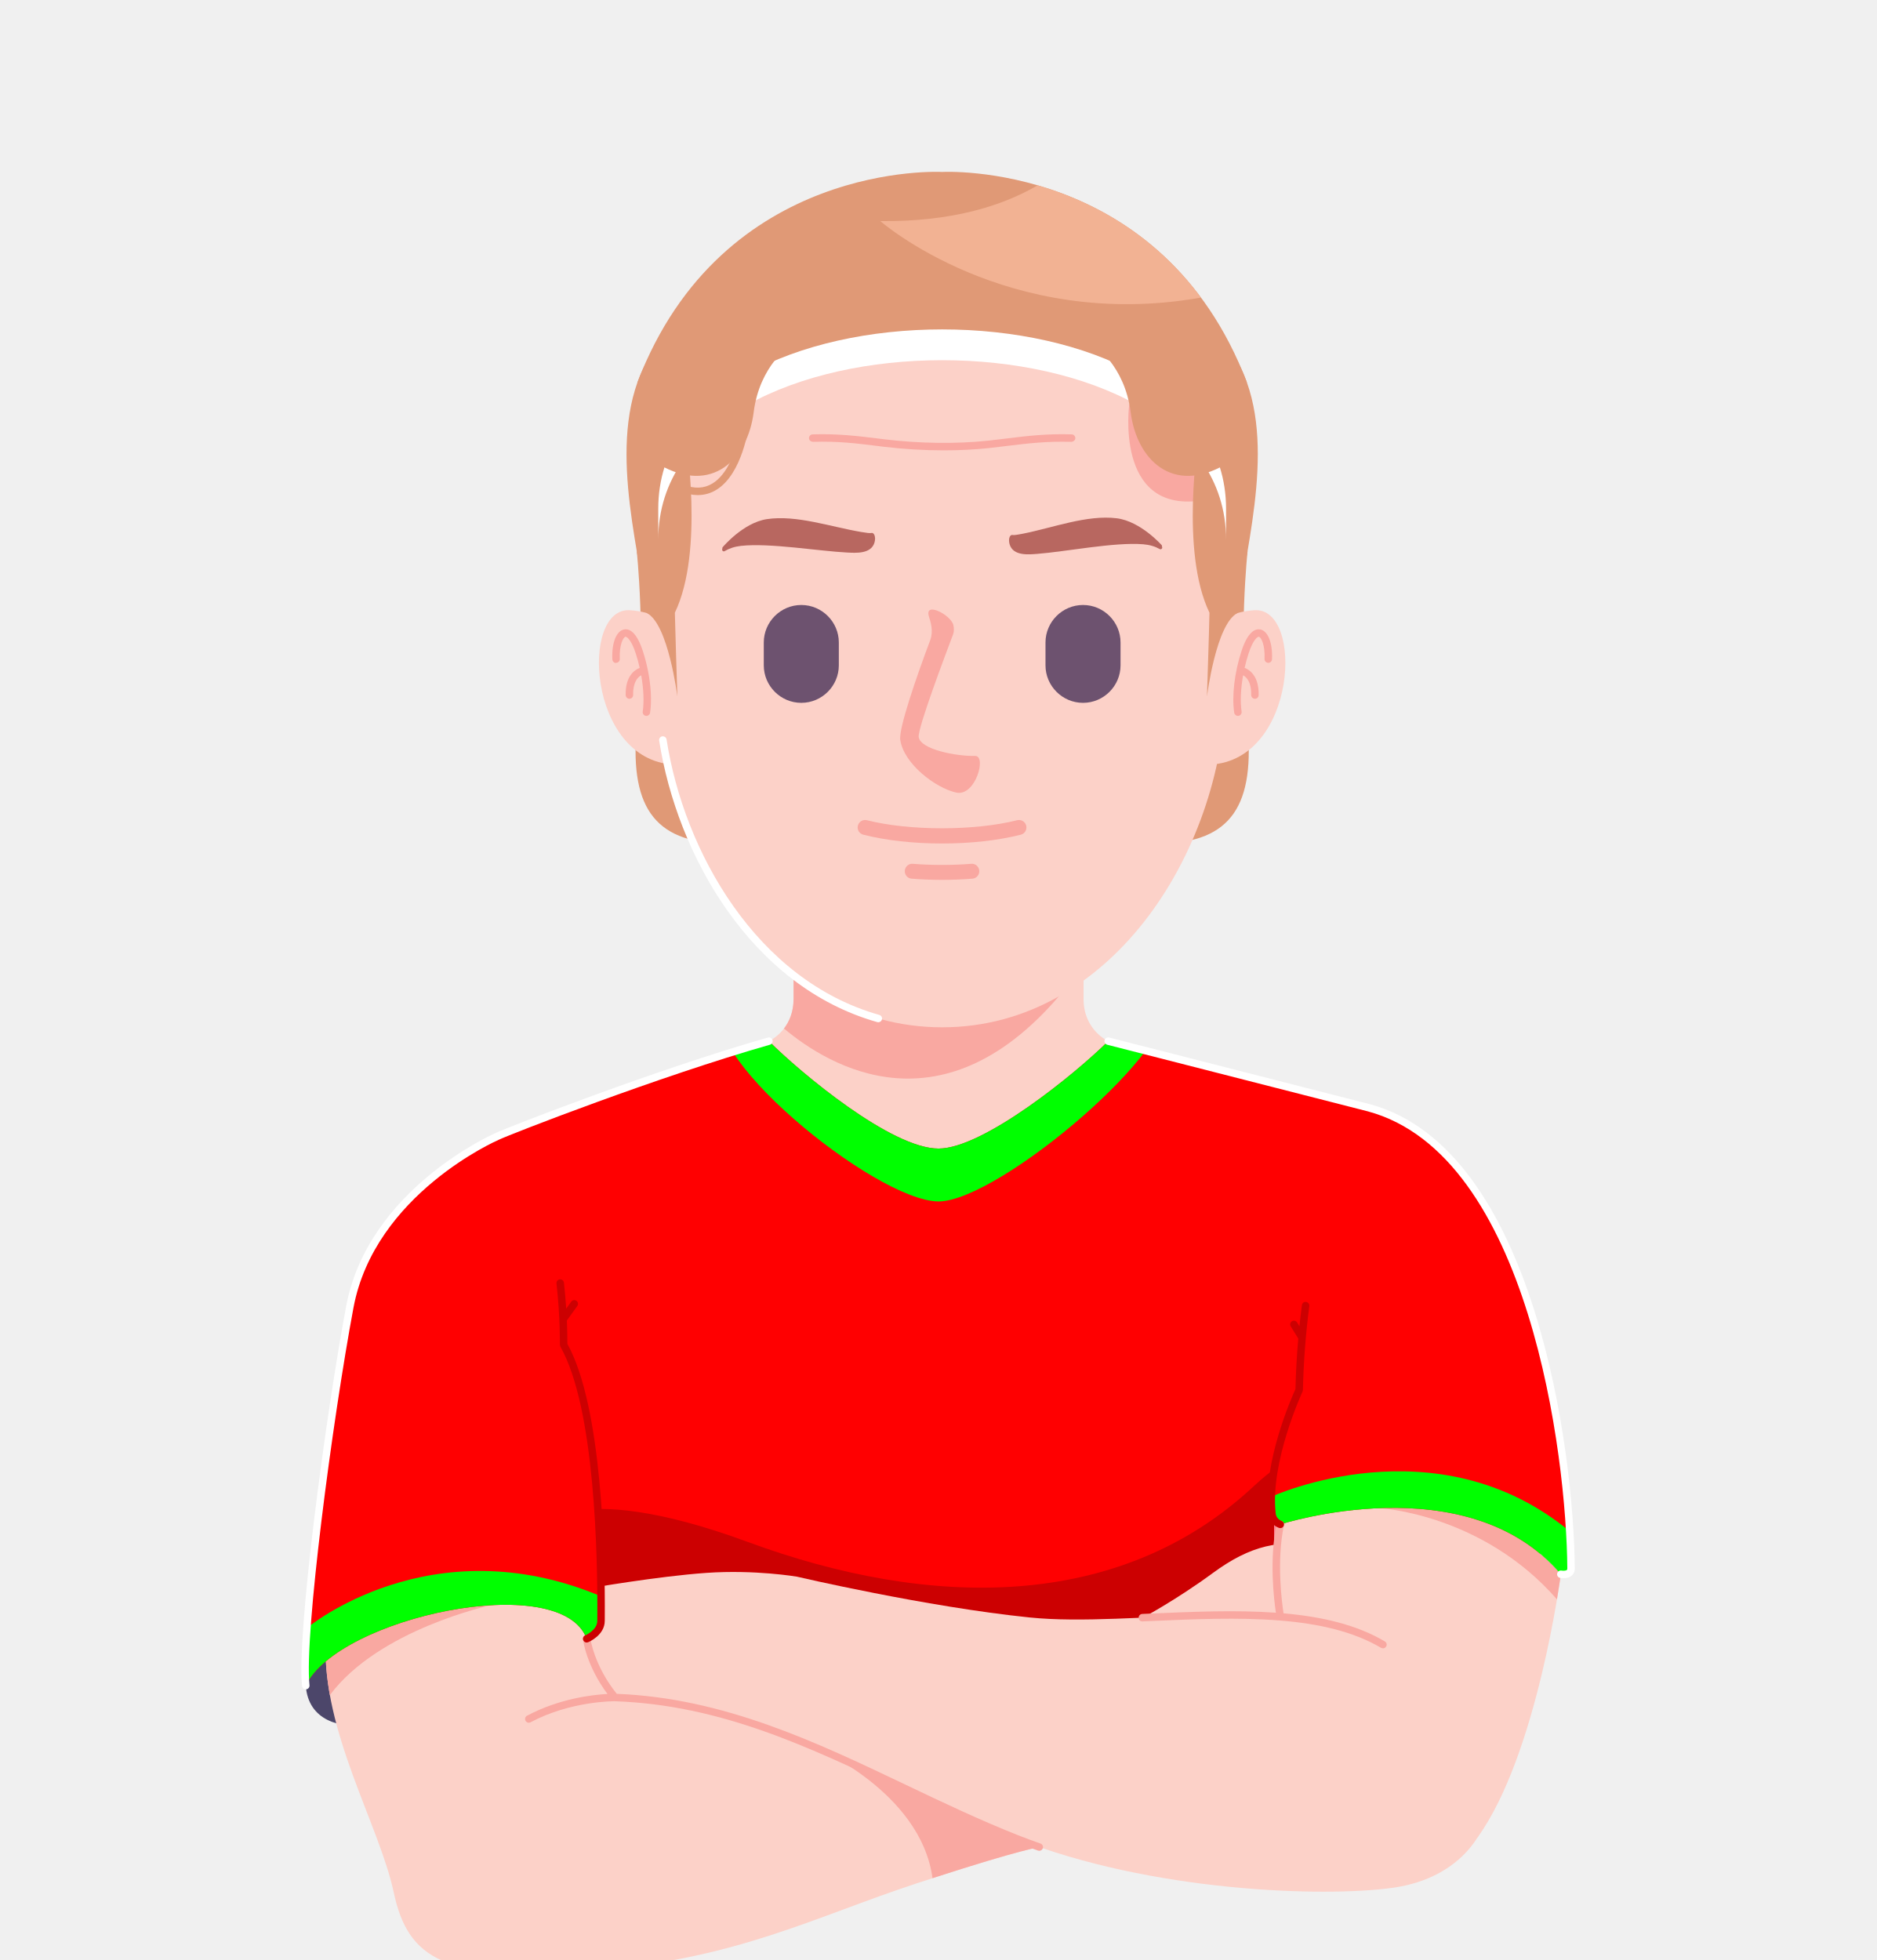
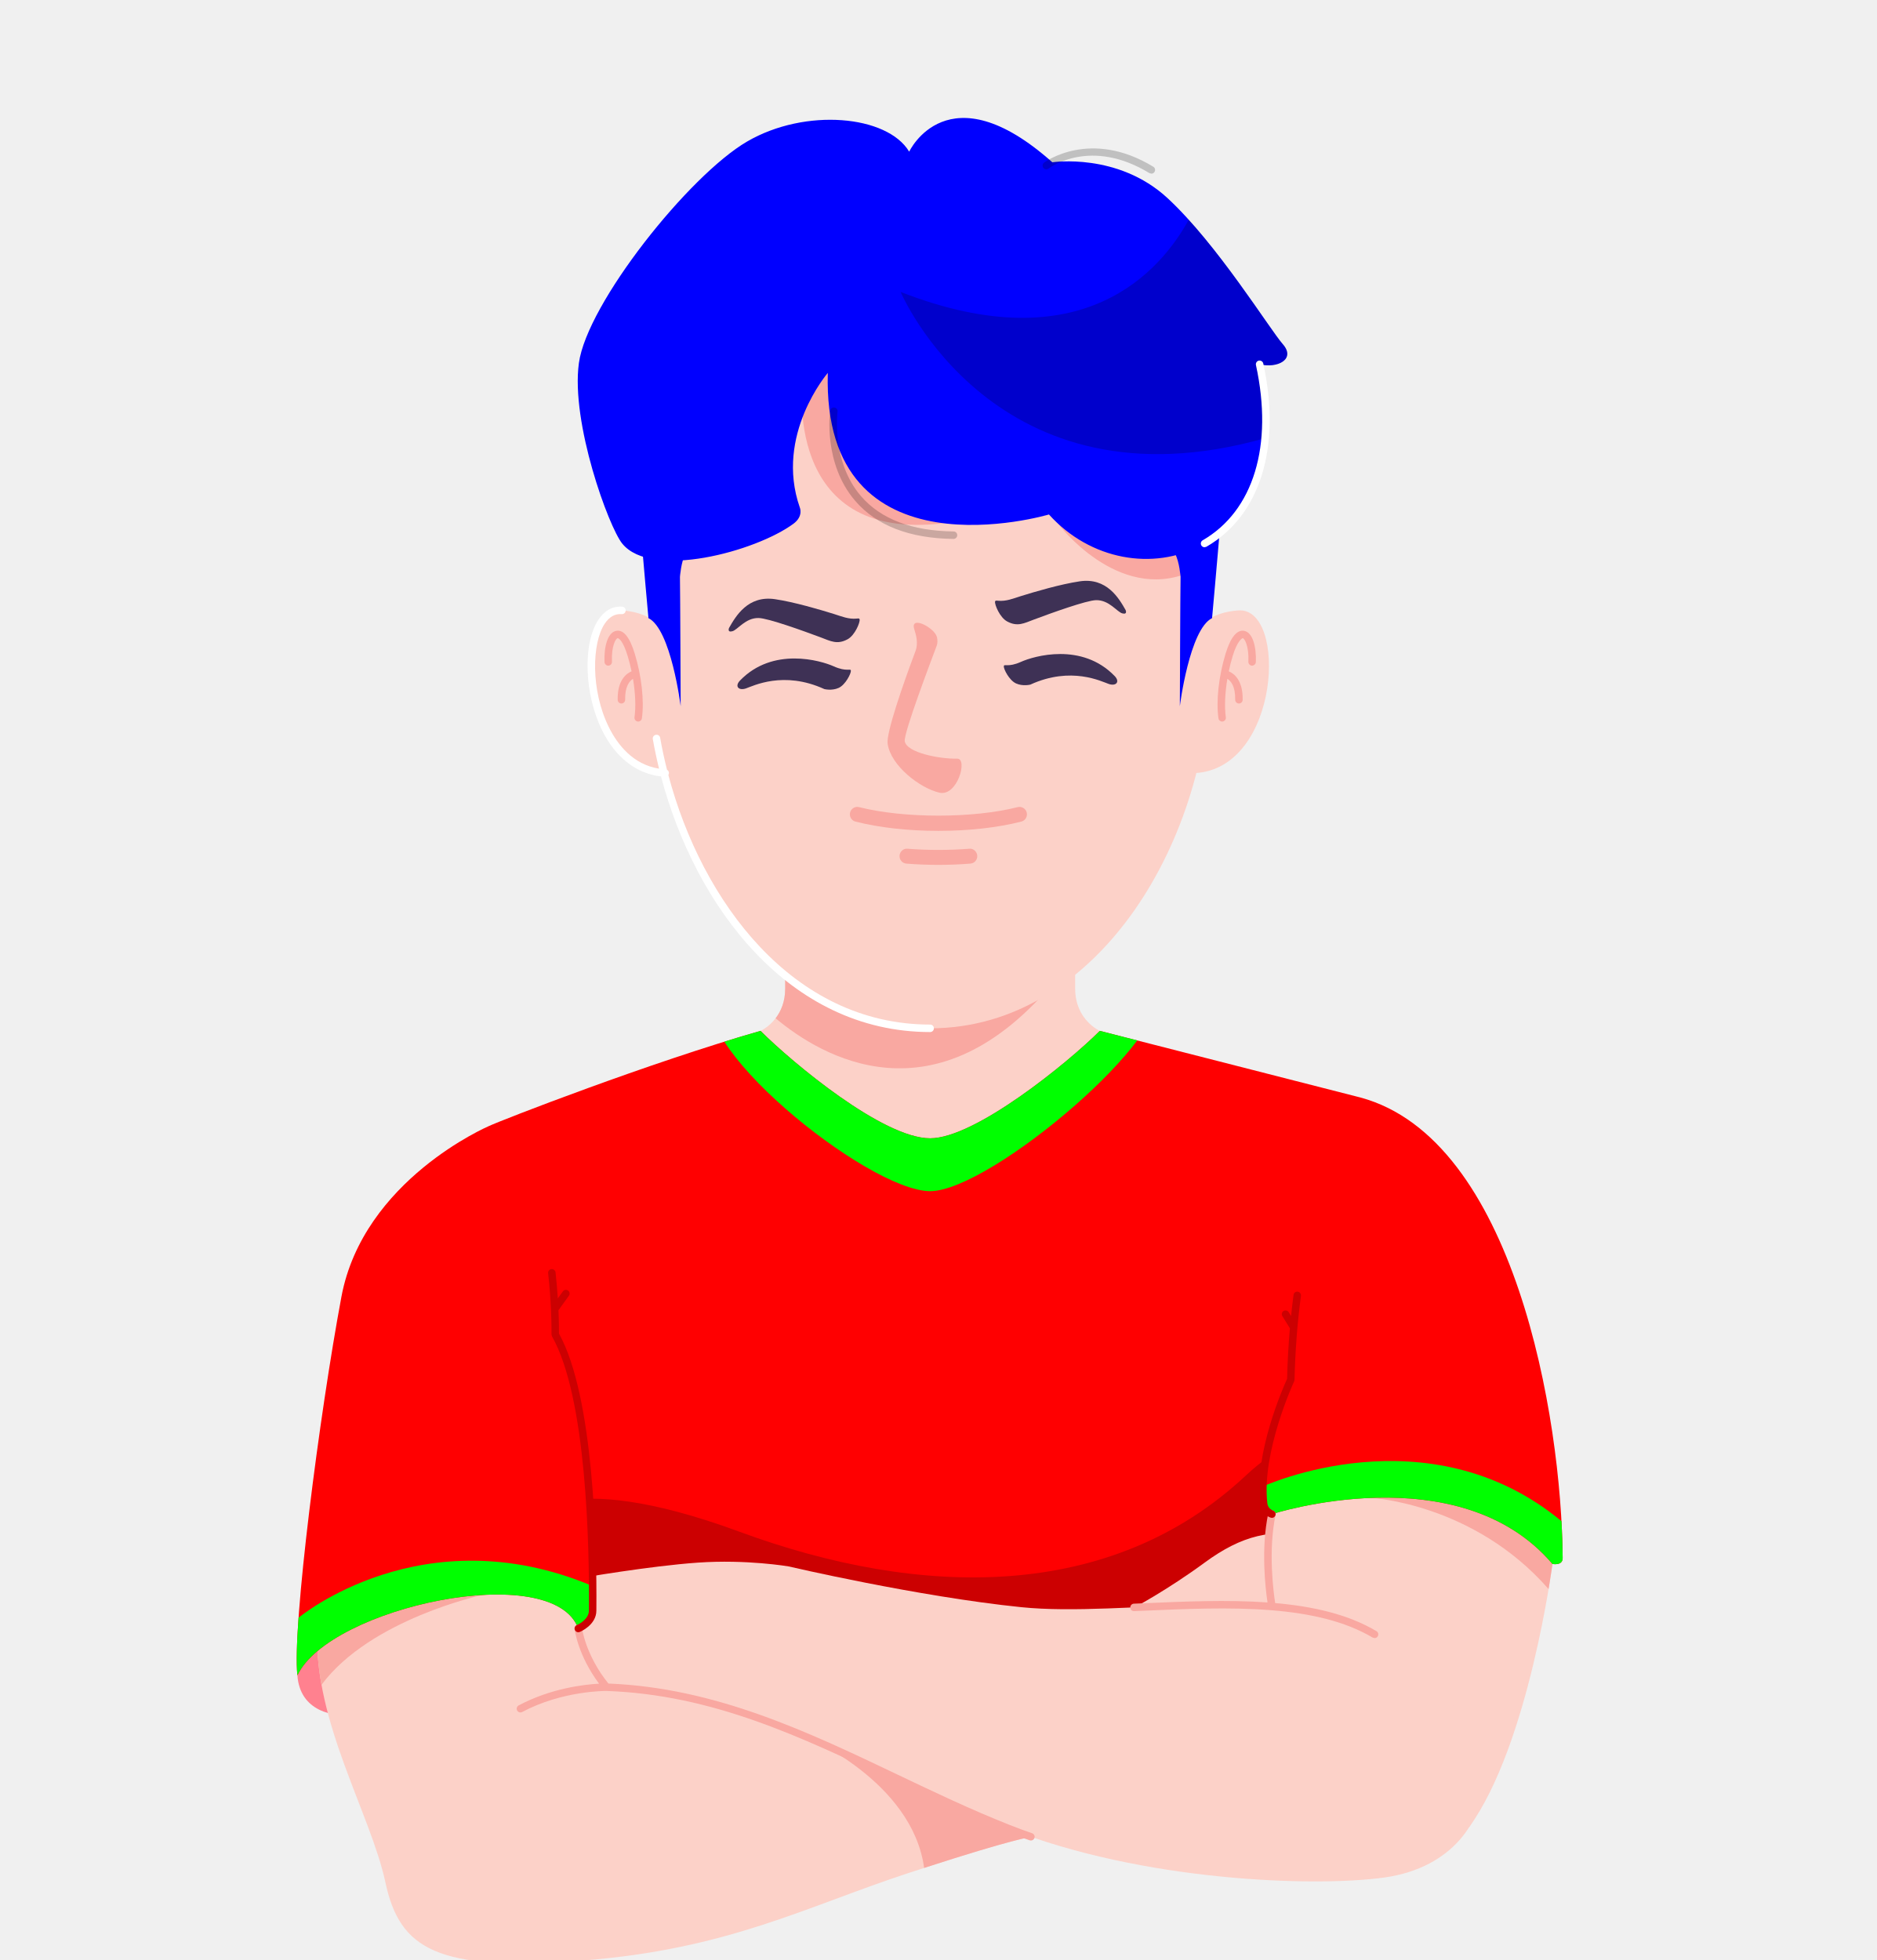
<svg xmlns="http://www.w3.org/2000/svg" width="224" height="234" viewBox="0 0 224 234" fill="none">
  <g clip-path="url(#clip0_1_1358)">
-     <path fill-rule="evenodd" clip-rule="evenodd" d="M43.596 205.995C40.719 206.297 36.803 205.5 36.504 201.241C36.203 196.984 40.583 196.733 40.665 196.865C40.751 196.997 43.776 202.409 43.776 202.523L43.596 205.995Z" fill="#4C466A" />
-     <path fill-rule="evenodd" clip-rule="evenodd" d="M94.737 144.293H129.355V127.676C131.487 126.971 133.736 126.109 133.736 126.109L132.299 124.299C132.299 124.299 129.355 123.009 129.355 119.248V87.271H94.737V119.248C94.737 123.009 91.792 124.299 91.792 124.299L90.356 126.109C90.356 126.109 92.604 126.971 94.737 127.676V144.293Z" fill="#FCD1C8" />
-     <path fill-rule="evenodd" clip-rule="evenodd" d="M94.737 108.952V119.248C94.737 120.845 94.205 121.999 93.593 122.793C98.977 127.315 112.735 135.613 127.075 118.153L105.097 105.296C105.097 105.296 99.355 107.351 94.737 108.952Z" fill="#F9A8A1" />
-     <path fill-rule="evenodd" clip-rule="evenodd" d="M59.339 135.679C60.716 135.012 78.651 128.047 91.792 124.299C95.629 128.127 106.413 137.124 112.044 137.124C117.408 137.124 128.464 128.127 132.299 124.299L163.401 132.252V194.032L162.369 205.867H64.24L59.339 135.679Z" fill="#FF0001" />
-     <path fill-rule="evenodd" clip-rule="evenodd" d="M64.236 205.815L62.812 185.447H70.639V205.815H64.236Z" fill="white" />
-     <path fill-rule="evenodd" clip-rule="evenodd" d="M91.612 124.351L91.792 124.299L91.845 124.351H91.612Z" fill="white" />
-     <path fill-rule="evenodd" clip-rule="evenodd" d="M132.245 124.351L132.299 124.299L132.503 124.351H132.245Z" fill="white" />
-     <path fill-rule="evenodd" clip-rule="evenodd" d="M91.004 205.867H70.639V205.815H91.004V205.867Z" fill="white" />
-     <path fill-rule="evenodd" clip-rule="evenodd" d="M131.735 205.867H111.369V205.815H131.735V205.867Z" fill="white" />
-     <path fill-rule="evenodd" clip-rule="evenodd" d="M162.375 205.815L162.369 205.867H152.1V205.815H162.375Z" fill="white" />
-     <path fill-rule="evenodd" clip-rule="evenodd" d="M75.749 205.867H64.24L62.753 184.572C63.407 183.395 63.817 182.679 63.817 182.679C63.817 182.679 67.689 176.139 89.276 184.093C110.863 192.049 133.589 192.485 149.713 177.4C165.836 162.315 163.101 196.447 162.159 196.447C161.216 196.447 121.616 201.161 116.525 202.104C113.481 202.667 92.525 204.845 75.749 205.867Z" fill="#CC0001" />
-     <path fill-rule="evenodd" clip-rule="evenodd" d="M64.236 205.815L63.756 198.919L62.812 185.447H70.639V205.815H64.236Z" fill="#FF818F" />
-     <path fill-rule="evenodd" clip-rule="evenodd" d="M75.749 205.867H70.639V205.815H76.593L75.749 205.867Z" fill="#FF818F" />
-     <path fill-rule="evenodd" clip-rule="evenodd" d="M162.831 185.447H152.1V175.424C159.888 169.863 162.331 177.785 162.831 185.447Z" fill="#FF818F" />
-     <path fill-rule="evenodd" clip-rule="evenodd" d="M95.144 188.236C95.144 188.236 90.139 187.377 84.324 187.783C78.508 188.189 70.26 189.631 70.26 189.631L67.331 194.544L70.396 204.101C70.396 204.101 73.776 205.588 75.443 204.46C77.112 203.333 95.639 193.373 95.144 188.236Z" fill="#FCD1C8" />
-     <path fill-rule="evenodd" clip-rule="evenodd" d="M70.039 195.651C70.039 195.651 70.441 199.055 73.415 202.661L81.8 200.224L109.927 201.937L124.101 220.528C124.101 220.528 121.825 220.777 109.477 224.835C97.125 228.892 87.929 233.94 70.531 235.293C53.132 236.645 48.713 233.94 47.001 225.917C45.288 217.892 38.437 206.716 38.888 195.988C39.339 185.26 56.739 185.168 56.739 185.168C56.739 185.168 70.352 187.241 70.039 195.651Z" fill="#FCD1C8" />
-     <path fill-rule="evenodd" clip-rule="evenodd" d="M111.711 204.277L124.101 220.528C124.101 220.528 122.055 220.755 111.327 224.231C109.893 213.804 97.043 208.492 97.043 208.492L110.24 203.932C110.743 204.045 111.232 204.161 111.711 204.277Z" fill="#F9A8A1" />
-     <path fill-rule="evenodd" clip-rule="evenodd" d="M39.381 202.376C38.996 200.247 38.8 198.109 38.888 195.988C39.216 188.164 48.557 185.997 53.593 185.397L58.576 191.647C58.576 191.647 45.208 194.527 39.381 202.376Z" fill="#F9A8A1" />
-     <path fill-rule="evenodd" clip-rule="evenodd" d="M133.184 195.085L136.441 193.127C136.441 193.127 140.395 191.028 144.812 187.783C149.231 184.537 152.927 183.636 157.615 184.719C162.303 185.799 163.401 191.299 163.401 191.299C163.401 191.299 160.229 199.411 157.344 198.059C154.459 196.708 133.184 195.085 133.184 195.085Z" fill="#FCD1C8" />
-     <path fill-rule="evenodd" clip-rule="evenodd" d="M186.333 187.944C186.333 187.944 183.535 209.473 176.391 219.364L152.852 193.033C152.852 193.033 151.764 187.111 152.841 181.995C153.92 176.877 153.92 176.877 153.92 176.877C153.92 176.877 174.835 173.179 175.827 173.721C176.817 174.263 186.284 182.375 186.333 187.944Z" fill="#FCD1C8" />
-     <path fill-rule="evenodd" clip-rule="evenodd" d="M186.333 187.944C186.333 187.944 186.185 189.077 185.872 190.943C176.919 180.689 164.7 180.055 164.7 180.055L168.521 174.471C172.315 173.907 175.457 173.519 175.827 173.721C176.817 174.263 186.284 182.375 186.333 187.944Z" fill="#F9A8A1" />
-     <path fill-rule="evenodd" clip-rule="evenodd" d="M187.552 187.224C187.44 170.381 181.779 137.192 163.401 132.252C163.401 132.252 155.639 143.411 155.096 165.947C155.096 165.947 151.131 174.423 151.852 180.732C151.852 180.732 151.896 181.633 152.841 181.995C152.841 181.995 175.155 174.781 186.333 187.944C186.333 187.944 187.573 188.192 187.552 187.224Z" fill="#FF0001" />
-     <path fill-rule="evenodd" clip-rule="evenodd" d="M187.552 187.224C187.55 186.651 187.538 186.056 187.522 185.447H183.8C184.694 186.187 185.542 187.012 186.334 187.944C186.334 187.944 187.574 188.192 187.552 187.224Z" fill="white" />
-     <path fill-rule="evenodd" clip-rule="evenodd" d="M187.552 187.224C187.544 185.861 187.497 184.389 187.412 182.835C171.464 169.629 151.789 178.681 151.768 178.691C151.753 179.388 151.776 180.072 151.852 180.732C151.852 180.732 151.896 181.633 152.841 181.995C152.841 181.995 175.155 174.781 186.333 187.944C186.333 187.944 187.573 188.192 187.552 187.224Z" fill="#00FF00" />
-     <path fill-rule="evenodd" clip-rule="evenodd" d="M59.339 135.679C59.339 135.679 44.375 142.068 41.76 156.041C39.147 170.013 35.872 195.383 36.504 201.241C40.339 193.104 66.981 187.34 70.039 195.651C70.039 195.651 71.751 194.952 71.751 193.509C71.751 192.067 72.153 169.116 67.284 160.555C67.284 160.555 67.647 140.547 59.339 135.679Z" fill="#FF0001" />
-     <path fill-rule="evenodd" clip-rule="evenodd" d="M36.642 194.364C36.423 197.453 36.358 199.877 36.504 201.241C40.339 193.101 66.981 187.34 70.039 195.651C70.039 195.651 71.751 194.952 71.751 193.509C71.751 193.235 71.766 192.173 71.756 190.583C51.406 182.009 36.651 194.355 36.642 194.364Z" fill="#00FF00" />
-     <path fill-rule="evenodd" clip-rule="evenodd" d="M95.144 188.236C95.144 188.236 110.557 191.84 122.908 193.104C135.257 194.367 154.461 190.039 165.099 196.348C175.737 202.661 177.901 210.864 177.901 214.559C177.901 218.255 174.653 224.205 166.271 225.379C157.887 226.549 137.333 225.829 121.375 219.517C105.419 213.208 91.358 203.289 73.415 202.661L95.144 188.236Z" fill="#FCD1C8" />
-     <path d="M165.099 196.793L164.871 196.731C161.561 194.769 157.424 193.851 152.896 193.477L152.735 193.465C147.856 193.072 142.532 193.305 137.301 193.536L136.401 193.575C136.096 193.591 135.947 193.395 135.935 193.149C135.925 192.903 136.116 192.695 136.363 192.684L137.263 192.645C142.351 192.424 147.525 192.197 152.319 192.539C152.076 190.915 151.507 186.175 152.407 181.903C152.456 181.664 152.687 181.505 152.935 181.559C153.175 181.609 153.328 181.845 153.279 182.087C152.377 186.364 153.028 191.287 153.232 192.611C157.779 193.009 161.945 193.96 165.325 195.965C165.536 196.091 165.607 196.364 165.481 196.575C165.399 196.716 165.251 196.793 165.099 196.793ZM124.071 220.963L123.924 220.939C123.008 220.619 122.101 220.284 121.211 219.932C116.596 218.107 112.081 215.953 107.713 213.869C96.588 208.564 86.079 203.552 73.404 203.107C73.266 203.109 68.133 203.069 63.339 205.617C63.124 205.733 62.852 205.653 62.737 205.435C62.621 205.216 62.703 204.947 62.922 204.833C66.791 202.773 70.773 202.332 72.519 202.237C69.995 198.849 69.612 195.839 69.596 195.705C69.568 195.46 69.743 195.239 69.987 195.211C70.219 195.179 70.454 195.353 70.481 195.599C70.484 195.629 70.901 198.829 73.633 202.223C86.408 202.721 97.433 207.981 108.096 213.065C112.451 215.143 116.953 217.288 121.539 219.104C122.42 219.452 123.312 219.783 124.216 220.096C124.448 220.176 124.571 220.432 124.492 220.664C124.427 220.847 124.256 220.963 124.071 220.963Z" fill="#F9A8A1" />
-     <path d="M152.841 182.44L152.684 182.411C151.479 181.952 151.409 180.803 151.407 180.755C150.711 174.687 154.213 166.804 154.653 165.844C154.704 163.805 154.816 161.787 154.989 159.808L154.089 158.352C153.959 158.143 154.024 157.869 154.233 157.739C154.445 157.613 154.716 157.673 154.847 157.883L155.128 158.34C155.216 157.492 155.315 156.652 155.424 155.82C155.456 155.579 155.649 155.4 155.924 155.437C156.168 155.471 156.34 155.695 156.308 155.939C155.881 159.159 155.624 162.531 155.541 165.959L155.5 166.137C155.461 166.221 151.595 174.572 152.295 180.681C152.301 180.771 152.361 181.333 153 181.579C153.232 181.667 153.347 181.924 153.257 182.153C153.191 182.332 153.021 182.44 152.841 182.44ZM70.039 196.097C69.865 196.097 69.699 195.993 69.628 195.821C69.533 195.593 69.644 195.333 69.87 195.239C69.884 195.233 71.305 194.631 71.305 193.509L71.308 193.187C71.363 185.871 71.041 168.063 66.897 160.773L66.839 160.545C66.84 160.512 66.891 157.312 66.435 153.231C66.409 152.987 66.587 152.767 66.829 152.737C67.084 152.725 67.295 152.888 67.323 153.132C67.445 154.245 67.533 155.295 67.593 156.236L68.196 155.401C68.339 155.2 68.617 155.156 68.816 155.301C69.016 155.444 69.063 155.723 68.917 155.923L67.671 157.651C67.734 159.088 67.733 160.101 67.732 160.44C71.925 167.979 72.253 185.84 72.199 193.195L72.196 193.509C72.196 195.232 70.29 196.031 70.207 196.064L70.039 196.097Z" fill="#CC0001" />
-     <path fill-rule="evenodd" clip-rule="evenodd" d="M87.475 125.588C89.084 128.097 91.721 130.916 94.737 133.557C100.765 138.847 108.292 143.436 112.044 143.436C115.68 143.436 123.159 138.624 129.355 133.181C132.299 130.595 134.953 127.865 136.768 125.443L132.299 124.299C128.464 128.127 117.408 137.124 112.044 137.124C106.413 137.124 95.629 128.127 91.792 124.299C90.399 124.697 88.951 125.129 87.475 125.588Z" fill="#00FF00" />
-     <path fill-rule="evenodd" clip-rule="evenodd" d="M78.583 68.189L76.016 65.795C76.016 65.795 77.108 76.015 76.071 86.104C75.033 96.193 78.004 100.531 86.301 100.719C94.599 100.908 78.583 68.189 78.583 68.189Z" fill="#E09976" />
-     <path fill-rule="evenodd" clip-rule="evenodd" d="M146.369 68.189L148.937 65.795C148.937 65.795 147.847 76.015 148.883 86.104C149.92 96.193 146.949 100.531 138.652 100.719C130.355 100.908 146.369 68.189 146.369 68.189Z" fill="#E09976" />
-     <path fill-rule="evenodd" clip-rule="evenodd" d="M146.369 57.921V81.331C146.369 101.064 132.923 122.647 112.477 122.647C92.032 122.647 78.583 101.064 78.583 81.331V57.921C78.583 13.379 146.369 13.379 146.369 57.921Z" fill="#FCD1C8" />
-     <path fill-rule="evenodd" clip-rule="evenodd" d="M146.369 57.921V58.659C145.791 59.175 144.795 59.568 143.249 59.776C133.019 61.143 134.817 48.224 134.817 48.224L139.713 48.885C139.713 48.885 144.389 52.121 146.264 55.091C146.327 56.015 146.369 56.952 146.369 57.921Z" fill="#F9A8A1" />
-     <path fill-rule="evenodd" clip-rule="evenodd" d="M80.437 91.28C70.117 90.744 69.245 72.451 75.205 72.853C80.167 73.189 81.205 76.351 81.535 77.681C81.865 79.008 80.437 91.28 80.437 91.28Z" fill="#FCD1C8" />
-     <path fill-rule="evenodd" clip-rule="evenodd" d="M144.511 91.28C154.83 90.744 155.703 72.451 149.743 72.853C144.782 73.189 143.743 76.351 143.412 77.681C143.084 79.008 144.511 91.28 144.511 91.28Z" fill="#FCD1C8" />
-     <path fill-rule="evenodd" clip-rule="evenodd" d="M113.816 74.632C113.903 75.005 113.899 75.411 113.789 75.711C113.007 77.809 109.568 86.829 109.672 87.993C109.896 89.484 114.161 90.296 116.419 90.249C117.817 90.219 116.445 95.153 114.131 94.619C111.661 94.056 107.899 91.193 107.475 88.336C107.268 86.96 109.453 80.679 111.047 76.437C111.457 75.351 111.107 74.285 110.891 73.588C110.339 71.764 113.533 73.408 113.816 74.632Z" fill="#F9A8A1" />
-     <path d="M147.783 85.468C147.565 85.468 147.375 85.309 147.341 85.088C147.044 83.101 147.377 80.285 148.208 77.736C148.973 75.4 149.847 75.049 150.437 75.145C151.372 75.316 151.94 76.748 151.852 78.709C151.841 78.948 151.644 79.135 151.407 79.135L151.388 79.133C151.141 79.121 150.951 78.916 150.963 78.669C151.036 77.005 150.565 76.075 150.279 76.021C150.144 76.007 149.613 76.307 149.056 78.015C148.872 78.573 148.716 79.153 148.585 79.733C149.237 79.995 150.303 80.763 150.259 82.988C150.255 83.233 150.044 83.437 149.805 83.424C149.56 83.419 149.363 83.216 149.367 82.971C149.399 81.424 148.812 80.839 148.405 80.619C148.12 82.219 148.047 83.773 148.224 84.955C148.259 85.2 148.092 85.427 147.849 85.463L147.783 85.468Z" fill="#F9A8A1" />
-     <path d="M77.169 85.468L77.103 85.463C76.86 85.427 76.694 85.2 76.73 84.955C76.907 83.773 76.831 82.219 76.548 80.621C76.139 80.843 75.555 81.429 75.585 82.971C75.59 83.216 75.394 83.419 75.147 83.424C74.924 83.443 74.699 83.233 74.694 82.988C74.65 80.763 75.716 79.995 76.368 79.733C76.237 79.153 76.082 78.573 75.897 78.015C75.341 76.307 74.815 76.023 74.675 76.021C74.388 76.075 73.918 77.005 73.991 78.669C74.003 78.916 73.812 79.121 73.566 79.133C73.334 79.197 73.112 78.955 73.102 78.709C73.013 76.748 73.582 75.316 74.516 75.147C75.108 75.036 75.981 75.4 76.746 77.736C76.98 78.457 77.175 79.203 77.328 79.943L77.334 79.969C77.713 81.831 77.82 83.669 77.609 85.088C77.578 85.309 77.387 85.468 77.169 85.468Z" fill="#F9A8A1" />
-     <path fill-rule="evenodd" clip-rule="evenodd" d="M129.292 72.228H129.295C131.756 72.228 133.771 74.243 133.771 76.707V79.432C133.771 81.895 131.756 83.911 129.295 83.911H129.292C126.828 83.911 124.812 81.895 124.812 79.432V76.707C124.812 74.243 126.828 72.228 129.292 72.228Z" fill="#6D526F" />
-     <path fill-rule="evenodd" clip-rule="evenodd" d="M95.659 72.228H95.661C98.123 72.228 100.14 74.243 100.14 76.707V79.432C100.14 81.895 98.123 83.911 95.661 83.911H95.659C93.197 83.911 91.181 81.895 91.181 79.432V76.707C91.181 74.243 93.197 72.228 95.659 72.228Z" fill="#6D526F" />
-     <path d="M112.461 100.703C109.012 100.703 105.76 100.337 103.057 99.651C102.581 99.531 102.292 99.047 102.415 98.567C102.536 98.091 103.027 97.801 103.497 97.924C108.549 99.208 116.376 99.205 121.425 97.924C121.899 97.801 122.388 98.091 122.508 98.567C122.631 99.047 122.341 99.531 121.865 99.651C119.161 100.337 115.911 100.703 112.461 100.703Z" fill="#F9A8A1" />
-     <path d="M112.461 105.045C111.237 105.045 110.016 104.997 108.832 104.903C108.343 104.867 107.976 104.437 108.016 103.945C108.052 103.456 108.493 103.083 108.972 103.129C111.248 103.307 113.677 103.307 115.949 103.129C116.437 103.083 116.869 103.456 116.907 103.945C116.945 104.437 116.579 104.867 116.089 104.903C114.907 104.997 113.685 105.045 112.461 105.045Z" fill="#F9A8A1" />
-     <path fill-rule="evenodd" clip-rule="evenodd" d="M147.7 43.069C152.615 51.977 148.824 64.609 147.74 73.188C145.169 74.468 144.089 83.16 144.089 83.16C144.089 83.16 144.356 74.945 144.388 73.151C140.827 65.756 143.136 52.273 143.049 51.979C142.964 51.699 145.997 43.228 147.7 43.069Z" fill="#E09976" />
-     <path fill-rule="evenodd" clip-rule="evenodd" d="M120.529 64.987C120.481 64.823 120.46 64.661 120.459 64.517C120.459 64.355 120.485 64.209 120.536 64.101C120.62 63.919 120.753 63.828 120.92 63.875C121.033 63.908 121.496 63.839 122.123 63.715C125.719 63 129.784 61.439 133.308 61.875C136.177 62.229 138.695 65.096 138.701 65.104L138.751 65.416C138.699 65.555 138.568 65.616 138.46 65.557C137.888 65.237 137.256 65.044 136.487 64.98C133.076 64.695 127.131 65.875 123.855 66.123C122.847 66.2 120.959 66.417 120.529 64.987Z" fill="#B86760" />
-     <path fill-rule="evenodd" clip-rule="evenodd" d="M104.408 64.733C104.452 64.571 104.469 64.408 104.467 64.265C104.461 64.104 104.429 63.957 104.377 63.851C104.287 63.669 104.153 63.584 103.989 63.635C103.872 63.672 103.409 63.615 102.781 63.507C99.165 62.893 95.06 61.448 91.547 61.979C88.691 62.413 86.253 65.348 86.245 65.359H86.248L86.208 65.672C86.263 65.807 86.394 65.867 86.5 65.801C87.066 65.468 87.691 65.257 88.456 65.172C91.86 64.791 97.833 65.804 101.117 65.964C102.125 66.013 104.019 66.177 104.408 64.733Z" fill="#B86760" />
-     <path fill-rule="evenodd" clip-rule="evenodd" d="M112.477 20.529C112.477 20.529 86.263 19.06 76.101 45.641L81.175 50.724C81.175 50.724 97.923 37.877 112.477 40.331C127.031 37.877 143.779 50.724 143.779 50.724L148.852 45.641C138.688 19.06 112.477 20.529 112.477 20.529Z" fill="#E09976" />
-     <path fill-rule="evenodd" clip-rule="evenodd" d="M77.255 43.069C72.337 51.977 76.131 64.609 77.213 73.188C79.784 74.468 80.865 83.16 80.865 83.16C80.865 83.16 80.599 74.945 80.565 73.151C84.125 65.756 81.817 52.273 81.904 51.979C81.989 51.699 78.955 43.228 77.255 43.069Z" fill="#E09976" />
-     <path fill-rule="evenodd" clip-rule="evenodd" d="M78.583 64.421C78.583 35.863 146.369 35.863 146.369 64.421V60.744C146.369 32.187 78.583 32.187 78.583 60.744V64.421Z" fill="white" />
-     <path fill-rule="evenodd" clip-rule="evenodd" d="M135.215 38.629L130.563 41.175C130.563 41.175 134.272 43.603 134.979 49.212C135.687 54.823 139.943 59.112 146.271 55.459C146.271 55.459 144.479 41.836 135.215 38.629Z" fill="#E09976" />
-     <path fill-rule="evenodd" clip-rule="evenodd" d="M89.739 38.629L94.391 41.175C94.391 41.175 90.681 43.603 89.975 49.212C89.267 54.823 85.009 59.112 78.683 55.459C78.683 55.459 80.475 41.836 89.739 38.629Z" fill="#E09976" />
-     <path d="M83.296 59.107C82.656 59.107 81.983 58.971 81.279 58.701C81.049 58.615 80.935 58.356 81.024 58.125C81.112 57.895 81.365 57.783 81.599 57.869C82.92 58.377 84.04 58.331 85.035 57.731C87.841 56.041 88.534 50.557 88.539 50.503C88.568 50.257 88.787 50.068 89.034 50.112C89.279 50.143 89.454 50.364 89.424 50.607C89.395 50.851 88.669 56.583 85.495 58.495C84.817 58.903 84.082 59.107 83.296 59.107Z" fill="#E09976" />
-     <path d="M112.667 53.767C110.287 53.767 107.832 53.619 105.448 53.331L104.693 53.236C102.371 52.948 99.968 52.647 97.039 52.751C96.792 52.721 96.587 52.567 96.579 52.32C96.571 52.075 96.763 51.869 97.011 51.859C100.004 51.76 102.445 52.06 104.803 52.351L105.557 52.445C109.756 52.955 114.169 53.015 117.997 52.607C118.729 52.528 119.444 52.44 120.16 52.351C122.513 52.06 124.944 51.76 127.943 51.859C128.191 51.869 128.383 52.075 128.375 52.32C128.367 52.565 128.132 52.731 127.915 52.751C124.995 52.659 122.589 52.948 120.269 53.233C119.549 53.325 118.828 53.413 118.091 53.492C116.376 53.675 114.544 53.767 112.667 53.767Z" fill="#F9A8A1" />
-     <path fill-rule="evenodd" clip-rule="evenodd" d="M123.876 22.124C119.686 24.568 113.656 26.492 105.091 26.395C105.091 26.395 120.223 39.628 143.372 35.528C137.547 27.677 130.034 23.916 123.876 22.124Z" fill="#F2B293" />
-     <path d="M104.855 122.045L104.733 122.028C89.689 117.78 80.815 102.087 78.693 88.419C78.656 88.176 78.821 87.947 79.065 87.908C79.319 87.885 79.536 88.039 79.575 88.28C81.651 101.668 90.312 117.031 104.977 121.171C105.211 121.236 105.352 121.484 105.284 121.721C105.228 121.916 105.049 122.045 104.855 122.045Z" fill="white" />
-     <path d="M186.657 188.419C186.445 188.419 186.283 188.389 186.247 188.381C186.005 188.333 185.849 188.1 185.897 187.859C185.944 187.619 186.177 187.468 186.42 187.507C186.604 187.541 186.928 187.539 187.047 187.437C187.065 187.423 187.109 187.385 187.107 187.233C187.017 173.812 182.563 137.864 163.284 132.681L132.188 124.731C131.949 124.668 131.807 124.427 131.867 124.188C131.927 123.949 132.175 123.815 132.409 123.867L163.511 131.82C183.331 137.148 187.907 173.616 187.997 187.221C188.008 187.692 187.797 187.971 187.619 188.121C187.331 188.363 186.948 188.419 186.657 188.419ZM36.504 201.687C36.279 201.687 36.087 201.517 36.06 201.288C35.412 195.264 38.782 169.549 41.323 155.957C43.951 141.913 59.012 135.333 59.164 135.268C60.532 134.607 78.411 127.652 91.671 123.871C91.904 123.804 92.151 123.94 92.222 124.176C92.29 124.413 92.151 124.66 91.915 124.727C78.7 128.495 60.911 135.413 59.533 136.08C59.365 136.151 44.737 142.552 42.199 156.121C39.667 169.661 36.307 195.24 36.947 201.193C36.974 201.437 36.796 201.657 36.552 201.684L36.504 201.687Z" fill="white" />
+     <path fill-rule="evenodd" clip-rule="evenodd" d="M42.593 204.767C39.719 205.072 35.802 204.274 35.504 200.017C35.203 195.756 39.582 195.508 39.665 195.64C39.748 195.771 42.776 201.184 42.776 201.296L42.593 204.767Z" fill="#FF818F" />
+     <path fill-rule="evenodd" clip-rule="evenodd" d="M93.737 143.067H128.354V126.452C130.486 125.744 132.734 124.882 132.734 124.882L131.298 123.074C131.298 123.074 128.354 121.784 128.354 118.023V86.043H93.737V118.023C93.737 121.784 90.792 123.074 90.792 123.074L89.356 124.882C89.356 124.882 91.601 125.744 93.737 126.452V143.067Z" fill="#FCD1C8" />
+     <path fill-rule="evenodd" clip-rule="evenodd" d="M93.737 107.727V118.023C93.737 119.622 93.205 120.771 92.593 121.568C97.976 126.088 111.734 134.388 126.074 116.927L104.096 104.07C104.096 104.07 98.354 106.124 93.737 107.727Z" fill="#F9A8A1" />
+     <path fill-rule="evenodd" clip-rule="evenodd" d="M58.338 134.452C59.716 133.786 77.65 126.819 90.792 123.074C94.629 126.9 105.413 135.899 111.044 135.899C116.408 135.899 127.461 126.9 131.298 123.074L162.398 131.025V192.807L161.369 204.64H63.24L58.338 134.452Z" fill="#FF0001" />
+     <path fill-rule="evenodd" clip-rule="evenodd" d="M74.748 204.64H63.24L61.753 183.348C62.406 182.168 62.818 181.455 62.818 181.455C62.818 181.455 66.689 174.914 88.273 182.868C109.862 190.824 132.589 191.259 148.713 176.174C164.834 161.088 162.101 195.22 161.158 195.22C160.216 195.22 120.616 199.935 115.524 200.879C112.481 201.44 91.525 203.621 74.748 204.64Z" fill="#CC0001" />
+     <path fill-rule="evenodd" clip-rule="evenodd" d="M94.144 187.011C94.144 187.011 89.138 186.151 83.322 186.557C77.508 186.964 69.26 188.405 69.26 188.405L66.329 193.317L69.396 202.874C69.396 202.874 72.776 204.363 74.442 203.236C76.109 202.108 94.638 192.147 94.144 187.011Z" fill="#FCD1C8" />
+     <path fill-rule="evenodd" clip-rule="evenodd" d="M69.038 194.426C69.038 194.426 69.44 197.828 72.414 201.433L80.8 198.999L108.926 200.711L123.101 219.302C123.101 219.302 120.825 219.551 108.477 223.609C96.125 227.666 86.929 232.715 69.53 234.067C52.131 235.419 47.714 232.715 46 224.691C44.288 216.668 37.437 205.488 37.888 194.76C38.337 184.033 55.736 183.942 55.736 183.942C55.736 183.942 69.349 186.016 69.038 194.426Z" fill="#FCD1C8" />
+     <path fill-rule="evenodd" clip-rule="evenodd" d="M110.71 203.051L123.101 219.302C123.101 219.302 121.054 219.528 110.326 223.007C108.892 212.578 96.042 207.264 96.042 207.264L109.24 202.704C109.742 202.819 110.232 202.933 110.71 203.051Z" fill="#F9A8A1" />
+     <path fill-rule="evenodd" clip-rule="evenodd" d="M38.381 201.147C37.996 199.021 37.798 196.881 37.888 194.76C38.216 186.936 47.557 184.771 52.591 184.172L57.575 190.421C57.575 190.421 44.208 193.302 38.381 201.147Z" fill="#F9A8A1" />
+     <path fill-rule="evenodd" clip-rule="evenodd" d="M132.184 193.86L135.441 191.902C135.441 191.902 139.394 189.803 143.812 186.556C148.23 183.311 151.925 182.409 156.614 183.491C161.302 184.573 162.398 190.072 162.398 190.072C162.398 190.072 159.229 198.187 156.344 196.835C153.458 195.48 132.184 193.86 132.184 193.86Z" fill="#FCD1C8" />
+     <path fill-rule="evenodd" clip-rule="evenodd" d="M185.333 186.717C185.333 186.717 182.534 208.247 175.39 218.138L151.852 191.809C151.852 191.809 150.764 185.886 151.841 180.769C152.92 175.65 152.92 175.65 152.92 175.65C152.92 175.65 173.834 171.955 174.825 172.493C175.817 173.035 185.284 181.15 185.333 186.717Z" fill="#FCD1C8" />
+     <path fill-rule="evenodd" clip-rule="evenodd" d="M185.333 186.717C185.333 186.717 185.185 187.854 184.872 189.716C175.917 179.464 163.7 178.83 163.7 178.83L167.521 173.247C171.314 172.681 174.456 172.293 174.825 172.493C175.817 173.035 185.284 181.15 185.333 186.717Z" fill="#F9A8A1" />
+     <path fill-rule="evenodd" clip-rule="evenodd" d="M186.552 185.997C186.44 169.155 180.777 135.966 162.398 131.026C162.398 131.026 154.638 142.184 154.096 164.72C154.096 164.72 150.13 173.197 150.852 179.507C150.852 179.507 150.896 180.408 151.841 180.769C151.841 180.769 174.153 173.556 185.333 186.717C185.333 186.717 186.572 186.967 186.552 185.997Z" fill="#FF0001" />
+     <path fill-rule="evenodd" clip-rule="evenodd" d="M186.552 185.999C186.541 184.635 186.497 183.163 186.412 181.609C170.464 168.403 150.789 177.455 150.768 177.464C150.75 178.16 150.776 178.847 150.852 179.507C150.852 179.507 150.896 180.408 151.841 180.769C151.841 180.769 174.153 173.556 185.332 186.717C185.332 186.717 186.572 186.967 186.552 185.999Z" fill="#00FF00" />
+     <path fill-rule="evenodd" clip-rule="evenodd" d="M58.338 134.452C58.338 134.452 43.375 140.843 40.76 154.814C38.147 168.788 34.873 194.155 35.504 200.017C39.338 191.876 65.981 186.114 69.037 194.426C69.037 194.426 70.75 193.727 70.75 192.286C70.75 190.84 71.151 167.89 66.284 159.327C66.284 159.327 66.647 139.319 58.338 134.452Z" fill="#FF0001" />
+     <path fill-rule="evenodd" clip-rule="evenodd" d="M35.641 193.138C35.421 196.228 35.357 198.651 35.504 200.017C39.338 191.876 65.981 186.114 69.038 194.426C69.038 194.426 70.75 193.727 70.75 192.286C70.75 192.009 70.763 190.95 70.754 189.359C50.405 180.783 35.651 193.13 35.641 193.138Z" fill="#00FF00" />
+     <path fill-rule="evenodd" clip-rule="evenodd" d="M94.144 187.011C94.144 187.011 109.557 190.615 121.908 191.876C134.257 193.14 153.461 188.812 164.098 195.123C174.737 201.433 176.901 209.637 176.901 213.335C176.901 217.031 173.653 222.98 165.27 224.152C156.886 225.324 136.333 224.602 120.374 218.292C104.418 211.98 90.354 202.064 72.414 201.433L94.144 187.011Z" fill="#FCD1C8" />
+     <path d="M164.098 195.569L163.87 195.507C160.561 193.543 156.424 192.627 151.896 192.252L151.734 192.239C146.856 191.848 141.532 192.081 136.301 192.311L135.401 192.351C135.104 192.351 134.946 192.168 134.934 191.923C134.925 191.676 135.116 191.469 135.362 191.459L136.262 191.421C141.352 191.199 146.525 190.971 151.318 191.313C151.076 189.69 150.506 184.949 151.406 180.676C151.456 180.436 151.692 180.285 151.934 180.332C152.174 180.384 152.328 180.62 152.278 180.862C151.377 185.139 152.028 190.062 152.232 191.386C156.778 191.783 160.945 192.733 164.325 194.74C164.536 194.866 164.606 195.14 164.481 195.351C164.398 195.49 164.25 195.569 164.098 195.569ZM123.07 219.736L122.924 219.712C122.008 219.392 121.101 219.059 120.21 218.704C115.597 216.881 111.084 214.728 106.717 212.644C95.589 207.338 85.078 202.326 72.403 201.879C72.275 201.879 67.141 201.838 62.337 204.392C62.124 204.509 61.852 204.427 61.736 204.207C61.619 203.991 61.703 203.721 61.919 203.605C65.79 201.547 69.774 201.104 71.518 201.011C68.993 197.624 68.612 194.614 68.597 194.478C68.566 194.233 68.741 194.014 68.984 193.983C69.221 193.955 69.451 194.13 69.479 194.372C69.483 194.405 69.9 197.603 72.632 200.995C85.408 201.496 96.434 206.755 107.101 211.842C111.453 213.919 115.953 216.064 120.538 217.878C121.418 218.227 122.312 218.556 123.216 218.869C123.45 218.951 123.573 219.204 123.492 219.436C123.426 219.621 123.256 219.736 123.07 219.736Z" fill="#F9A8A1" />
+     <path d="M151.841 181.215L151.684 181.186C150.478 180.726 150.409 179.578 150.406 179.53C149.71 173.463 153.213 165.58 153.653 164.618C153.702 162.584 153.816 160.564 153.988 158.583L153.089 157.127C152.958 156.916 153.024 156.643 153.233 156.512C153.445 156.387 153.718 156.45 153.846 156.657L154.128 157.114C154.216 156.266 154.314 155.426 154.424 154.595C154.456 154.352 154.656 154.184 154.924 154.212C155.168 154.245 155.34 154.468 155.308 154.712C154.88 157.942 154.622 161.312 154.541 164.732L154.5 164.911C154.461 164.993 150.594 173.347 151.294 179.457C151.301 179.543 151.361 180.108 152 180.354C152.232 180.439 152.346 180.697 152.257 180.927C152.19 181.105 152.021 181.215 151.841 181.215ZM69.038 194.871C68.863 194.871 68.697 194.767 68.626 194.595C68.534 194.368 68.641 194.108 68.868 194.014C68.882 194.008 70.304 193.405 70.304 192.286L70.307 191.963C70.362 184.644 70.04 166.838 65.897 159.545L65.838 159.318C65.838 159.299 65.858 158.143 65.775 156.338L65.772 156.283C65.716 155.088 65.616 153.615 65.435 152.004C65.408 151.759 65.586 151.54 65.829 151.512C66.078 151.504 66.294 151.662 66.323 151.906C66.445 153.02 66.534 154.069 66.593 155.009L67.195 154.176C67.338 153.974 67.618 153.928 67.816 154.076C68.015 154.219 68.063 154.497 67.917 154.697L66.67 156.423C66.733 157.862 66.733 158.874 66.731 159.212C70.925 166.755 71.253 184.614 71.197 191.969L71.195 192.286C71.195 194.007 69.286 194.805 69.206 194.838L69.038 194.871Z" fill="#CC0001" />
+     <path fill-rule="evenodd" clip-rule="evenodd" d="M86.474 124.363C88.084 126.87 90.721 129.69 93.737 132.332C99.765 137.622 107.289 142.21 111.044 142.21C114.68 142.21 122.158 137.398 128.354 131.955C131.298 129.368 133.953 126.64 135.768 124.215L131.298 123.074C127.461 126.9 116.408 135.899 111.044 135.899C105.413 135.899 94.629 126.9 90.792 123.074C89.398 123.471 87.95 123.903 86.474 124.363Z" fill="#00FF00" />
+     <path fill-rule="evenodd" clip-rule="evenodd" d="M79.416 92.296C69.225 91.731 68.364 72.451 74.25 72.876C79.148 73.228 80.174 76.561 80.497 77.96C80.822 79.362 79.416 92.296 79.416 92.296Z" fill="#FCD1C8" />
+     <path fill-rule="evenodd" clip-rule="evenodd" d="M142.669 92.296C152.86 91.731 153.718 72.451 147.836 72.876C142.937 73.228 141.912 76.561 141.586 77.96C141.261 79.362 142.669 92.296 142.669 92.296Z" fill="#FCD1C8" />
+     <path fill-rule="evenodd" clip-rule="evenodd" d="M144.506 54.552V79.225C144.506 100.021 131.229 122.768 111.044 122.768C90.861 122.768 77.583 100.021 77.583 79.225V54.552C77.583 7.608 144.506 7.608 144.506 54.552Z" fill="#FCD1C8" />
+     <path fill-rule="evenodd" clip-rule="evenodd" d="M144.506 54.551V66.785C143.849 67.374 143.033 67.894 142.024 68.324C133.396 72.001 126.302 62.512 126.302 62.512L126.984 55.737C126.984 55.737 131.981 60.121 112.614 62.468C93.246 64.811 95.824 45.319 95.824 45.319C102.894 32.778 142.589 51.447 144.002 52.863C144.136 52.993 144.3 53.203 144.481 53.476C144.49 53.835 144.506 54.188 144.506 54.551Z" fill="#F9A8A1" />
+     <path d="M145.901 86.143C145.682 86.143 145.492 85.981 145.461 85.759C145.166 83.676 145.494 80.718 146.313 78.036C146.913 76.079 147.656 75.179 148.508 75.311C149.586 75.493 149.997 77.316 149.924 79.043C149.912 79.288 149.693 79.479 149.461 79.471C149.213 79.459 149.024 79.252 149.033 79.005C149.113 77.121 148.581 76.228 148.357 76.188C148.288 76.198 147.724 76.474 147.166 78.297C146.981 78.9 146.822 79.523 146.693 80.147C147.336 80.42 148.393 81.223 148.35 83.553C148.346 83.797 148.145 83.991 147.905 83.991H147.896C147.65 83.986 147.456 83.783 147.458 83.536C147.489 81.907 146.924 81.281 146.524 81.043C146.24 82.736 146.166 84.384 146.341 85.635C146.376 85.879 146.206 86.103 145.964 86.139L145.901 86.143Z" fill="#F9A8A1" />
+     <path d="M76.189 86.143L76.126 86.139C75.882 86.103 75.714 85.879 75.747 85.635C75.925 84.387 75.85 82.739 75.568 81.047C75.164 81.288 74.602 81.916 74.63 83.536C74.635 83.783 74.44 83.986 74.194 83.991H74.185C73.942 83.991 73.745 83.797 73.74 83.553C73.697 81.223 74.754 80.42 75.398 80.147C75.268 79.523 75.109 78.9 74.925 78.297C74.367 76.472 73.877 76.201 73.734 76.188C73.509 76.228 72.976 77.121 73.057 79.005C73.068 79.252 72.875 79.459 72.63 79.471C72.398 79.483 72.177 79.288 72.167 79.043C72.093 77.316 72.505 75.493 73.583 75.311C74.442 75.162 75.178 76.08 75.777 78.036C76.596 80.719 76.923 83.679 76.63 85.759C76.598 85.981 76.407 86.143 76.189 86.143Z" fill="#F9A8A1" />
+     <path fill-rule="evenodd" clip-rule="evenodd" d="M146.942 44.047C146.912 49.707 144.698 73.796 144.698 73.796C141.99 75.144 140.852 84.307 140.852 84.307C140.852 84.307 140.902 70.764 140.937 68.871C140.937 68.871 140.8 67.04 140.284 66.121C139.77 65.201 136.42 57.6 136.42 57.6C136.42 57.6 135.369 55.4 136.598 52.706C137.35 51.057 138.653 48.365 139.693 46.27C140.349 44.947 138.989 44.785 139.016 44.783L146.942 44.047Z" fill="#0000FF" />
+     <path fill-rule="evenodd" clip-rule="evenodd" d="M75.167 44.047C75.199 49.707 77.412 73.796 77.412 73.796C80.12 75.144 81.258 84.307 81.258 84.307C81.258 84.307 81.208 70.764 81.173 68.871C81.173 68.871 81.31 67.04 81.825 66.121C82.34 65.201 85.692 57.6 85.692 57.6C85.692 57.6 86.74 55.4 85.512 52.706C84.76 51.057 83.457 48.365 82.418 46.27C81.762 44.947 83.12 44.785 83.093 44.783L75.167 44.047Z" fill="#0000FF" />
+     <path fill-rule="evenodd" clip-rule="evenodd" d="M74.286 64.9C72.668 62.911 68.129 50.465 69.109 43.343C70.088 36.22 82.232 20.955 89.188 16.899C96.144 12.843 105.932 13.754 108.54 18.108C108.54 18.108 113.142 8.259 125.63 19.376C125.63 19.376 133.456 18.174 139.385 23.657C145.314 29.142 151.56 39.283 153.141 41.087C154.721 42.888 152.508 44.015 150.373 43.489C155.334 66.269 135.148 72.419 125.224 61.422C125.224 61.422 98.108 69.512 98.825 44.519C98.825 44.519 92.449 51.915 95.481 60.586C95.481 60.586 95.945 61.63 94.718 62.532C90.198 65.858 77.786 69.2 74.286 64.9Z" fill="#0000FF" />
+     <path fill-rule="evenodd" clip-rule="evenodd" d="M141.912 26.233C146.992 31.849 151.784 39.538 153.141 41.087C154.721 42.888 152.508 44.015 150.373 43.489C151.089 46.778 151.278 49.716 151.054 52.309C118.772 61.441 107.516 34.852 107.516 34.852C129.258 43.353 138.605 32.271 141.912 26.233Z" fill="black" fill-opacity="0.2" />
+     <path fill-rule="evenodd" clip-rule="evenodd" d="M111.857 76.075C111.936 76.421 111.934 76.797 111.83 77.075C111.104 79.025 107.912 87.4 108.008 88.479C108.216 89.867 112.177 90.619 114.273 90.575C115.572 90.547 114.297 95.129 112.148 94.635C109.856 94.111 106.36 91.452 105.966 88.799C105.776 87.523 107.805 81.689 109.284 77.752C109.665 76.742 109.34 75.752 109.141 75.103C108.626 73.411 111.593 74.939 111.857 76.075Z" fill="#F9A8A1" />
+     <path fill-rule="evenodd" clip-rule="evenodd" d="M101.193 76.317C102.062 75.844 102.696 74.293 102.622 73.951C102.594 73.811 102.5 73.828 102.274 73.851C101.3 73.95 100.468 73.588 99.561 73.304C97.906 72.788 94.786 71.868 92.52 71.535C89.289 71.056 87.84 73.556 87.036 74.966C87.036 74.966 86.785 75.531 87.424 75.364C88.065 75.198 88.993 73.747 90.57 73.784C91.72 73.811 95.838 75.296 97.992 76.1C99.148 76.534 99.942 76.999 101.193 76.317Z" fill="#3E3155" />
+     <path fill-rule="evenodd" clip-rule="evenodd" d="M98.408 82.266C98.408 82.266 99.3 82.499 100.124 82.126C100.945 81.749 101.62 80.38 101.578 80.064C101.536 79.752 101.092 80.254 99.521 79.548C97.978 78.856 92.268 77.187 88.346 81.244C87.672 81.943 88.188 82.481 89.041 82.192C89.894 81.904 93.529 80.035 98.408 82.266Z" fill="#3E3155" />
+     <path fill-rule="evenodd" clip-rule="evenodd" d="M120.224 74.187C119.352 73.712 118.721 72.163 118.792 71.819C118.82 71.68 118.914 71.698 119.142 71.719C120.114 71.816 120.948 71.457 121.854 71.174C123.508 70.655 126.628 69.739 128.896 69.404C132.125 68.924 133.577 71.423 134.377 72.834C134.377 72.834 134.632 73.399 133.989 73.231C133.349 73.064 132.422 71.616 130.844 71.652C129.696 71.68 125.576 73.164 123.422 73.971C122.265 74.403 121.472 74.867 120.224 74.187Z" fill="#3E3155" />
+     <path fill-rule="evenodd" clip-rule="evenodd" d="M123.008 81.732C123.008 81.732 122.114 81.966 121.292 81.592C120.469 81.216 119.794 79.848 119.836 79.534C119.88 79.216 120.324 79.72 121.893 79.015C123.438 78.322 129.148 76.655 133.068 80.71C133.745 81.411 133.228 81.948 132.374 81.66C131.521 81.371 127.886 79.503 123.008 81.732Z" fill="#3E3155" />
+     <path d="M112.028 99.195C108.398 99.195 104.976 98.811 102.128 98.088C101.652 97.968 101.365 97.483 101.484 97.005C101.605 96.528 102.093 96.236 102.568 96.363C107.906 97.716 116.168 97.713 121.486 96.363C121.957 96.235 122.45 96.528 122.57 97.005C122.693 97.481 122.404 97.968 121.926 98.088C119.086 98.811 115.661 99.195 112.028 99.195Z" fill="#F9A8A1" />
+     <path d="M112.028 103.255C110.732 103.255 109.445 103.204 108.206 103.104C107.716 103.067 107.352 102.638 107.39 102.146C107.429 101.655 107.864 101.27 108.349 101.33C110.736 101.519 113.325 101.519 115.705 101.33C116.18 101.267 116.626 101.655 116.665 102.146C116.704 102.638 116.338 103.067 115.849 103.104C114.609 103.204 113.322 103.255 112.028 103.255Z" fill="#F9A8A1" />
+     <path d="M137.45 20.733L137.218 20.668C130.232 16.411 125.384 19.97 125.182 20.124C124.984 20.271 124.708 20.233 124.557 20.038C124.409 19.843 124.446 19.564 124.642 19.416C124.696 19.371 130.153 15.32 137.684 19.907C137.893 20.034 137.96 20.309 137.832 20.52C137.748 20.656 137.601 20.733 137.45 20.733ZM113.832 64.34H113.826C108.578 64.278 104.632 62.749 102.096 59.796C98.262 55.33 99.07 49.283 99.106 49.028C99.141 48.785 99.362 48.619 99.61 48.65C99.854 48.684 100.024 48.91 99.989 49.152C99.981 49.211 99.205 55.067 102.778 59.223C105.138 61.969 108.86 63.391 113.836 63.448C114.084 63.451 114.28 63.652 114.277 63.899C114.276 64.143 114.076 64.34 113.832 64.34Z" fill="black" fill-opacity="0.2" />
+     <path d="M143.801 65.335C143.646 65.335 143.497 65.255 143.416 65.114C143.292 64.9 143.365 64.627 143.578 64.504C149.649 60.996 152.028 53.176 149.937 43.586C149.886 43.344 150.038 43.107 150.278 43.053C150.521 43.01 150.756 43.155 150.81 43.395C152.984 53.384 150.448 61.564 144.024 65.275L143.801 65.335ZM111.044 123.214C94.141 123.214 82.984 108.132 78.914 92.7C75.976 92.364 73.501 90.444 71.906 87.249C69.743 82.911 69.536 76.824 71.456 73.959C72.18 72.877 73.165 72.348 74.281 72.431C74.526 72.45 74.71 72.662 74.692 72.908C74.677 73.152 74.474 73.334 74.217 73.319C73.412 73.259 72.74 73.644 72.197 74.455C70.658 76.752 70.49 82.408 72.704 86.852C73.708 88.864 75.542 91.269 78.677 91.769C78.388 90.59 78.141 89.413 77.934 88.243C77.893 87.999 78.054 87.768 78.297 87.727C78.565 87.687 78.772 87.848 78.812 88.088C79.033 89.356 79.308 90.631 79.629 91.903C79.774 91.983 79.869 92.143 79.86 92.319L79.792 92.535C83.786 107.614 94.638 122.322 111.044 122.322C111.29 122.322 111.49 122.523 111.49 122.768C111.49 123.015 111.29 123.214 111.044 123.214Z" fill="white" />
  </g>
  <defs>
    <clipPath id="clip0_1_1358">
      <rect width="224" height="234" fill="white" />
    </clipPath>
  </defs>
</svg>
